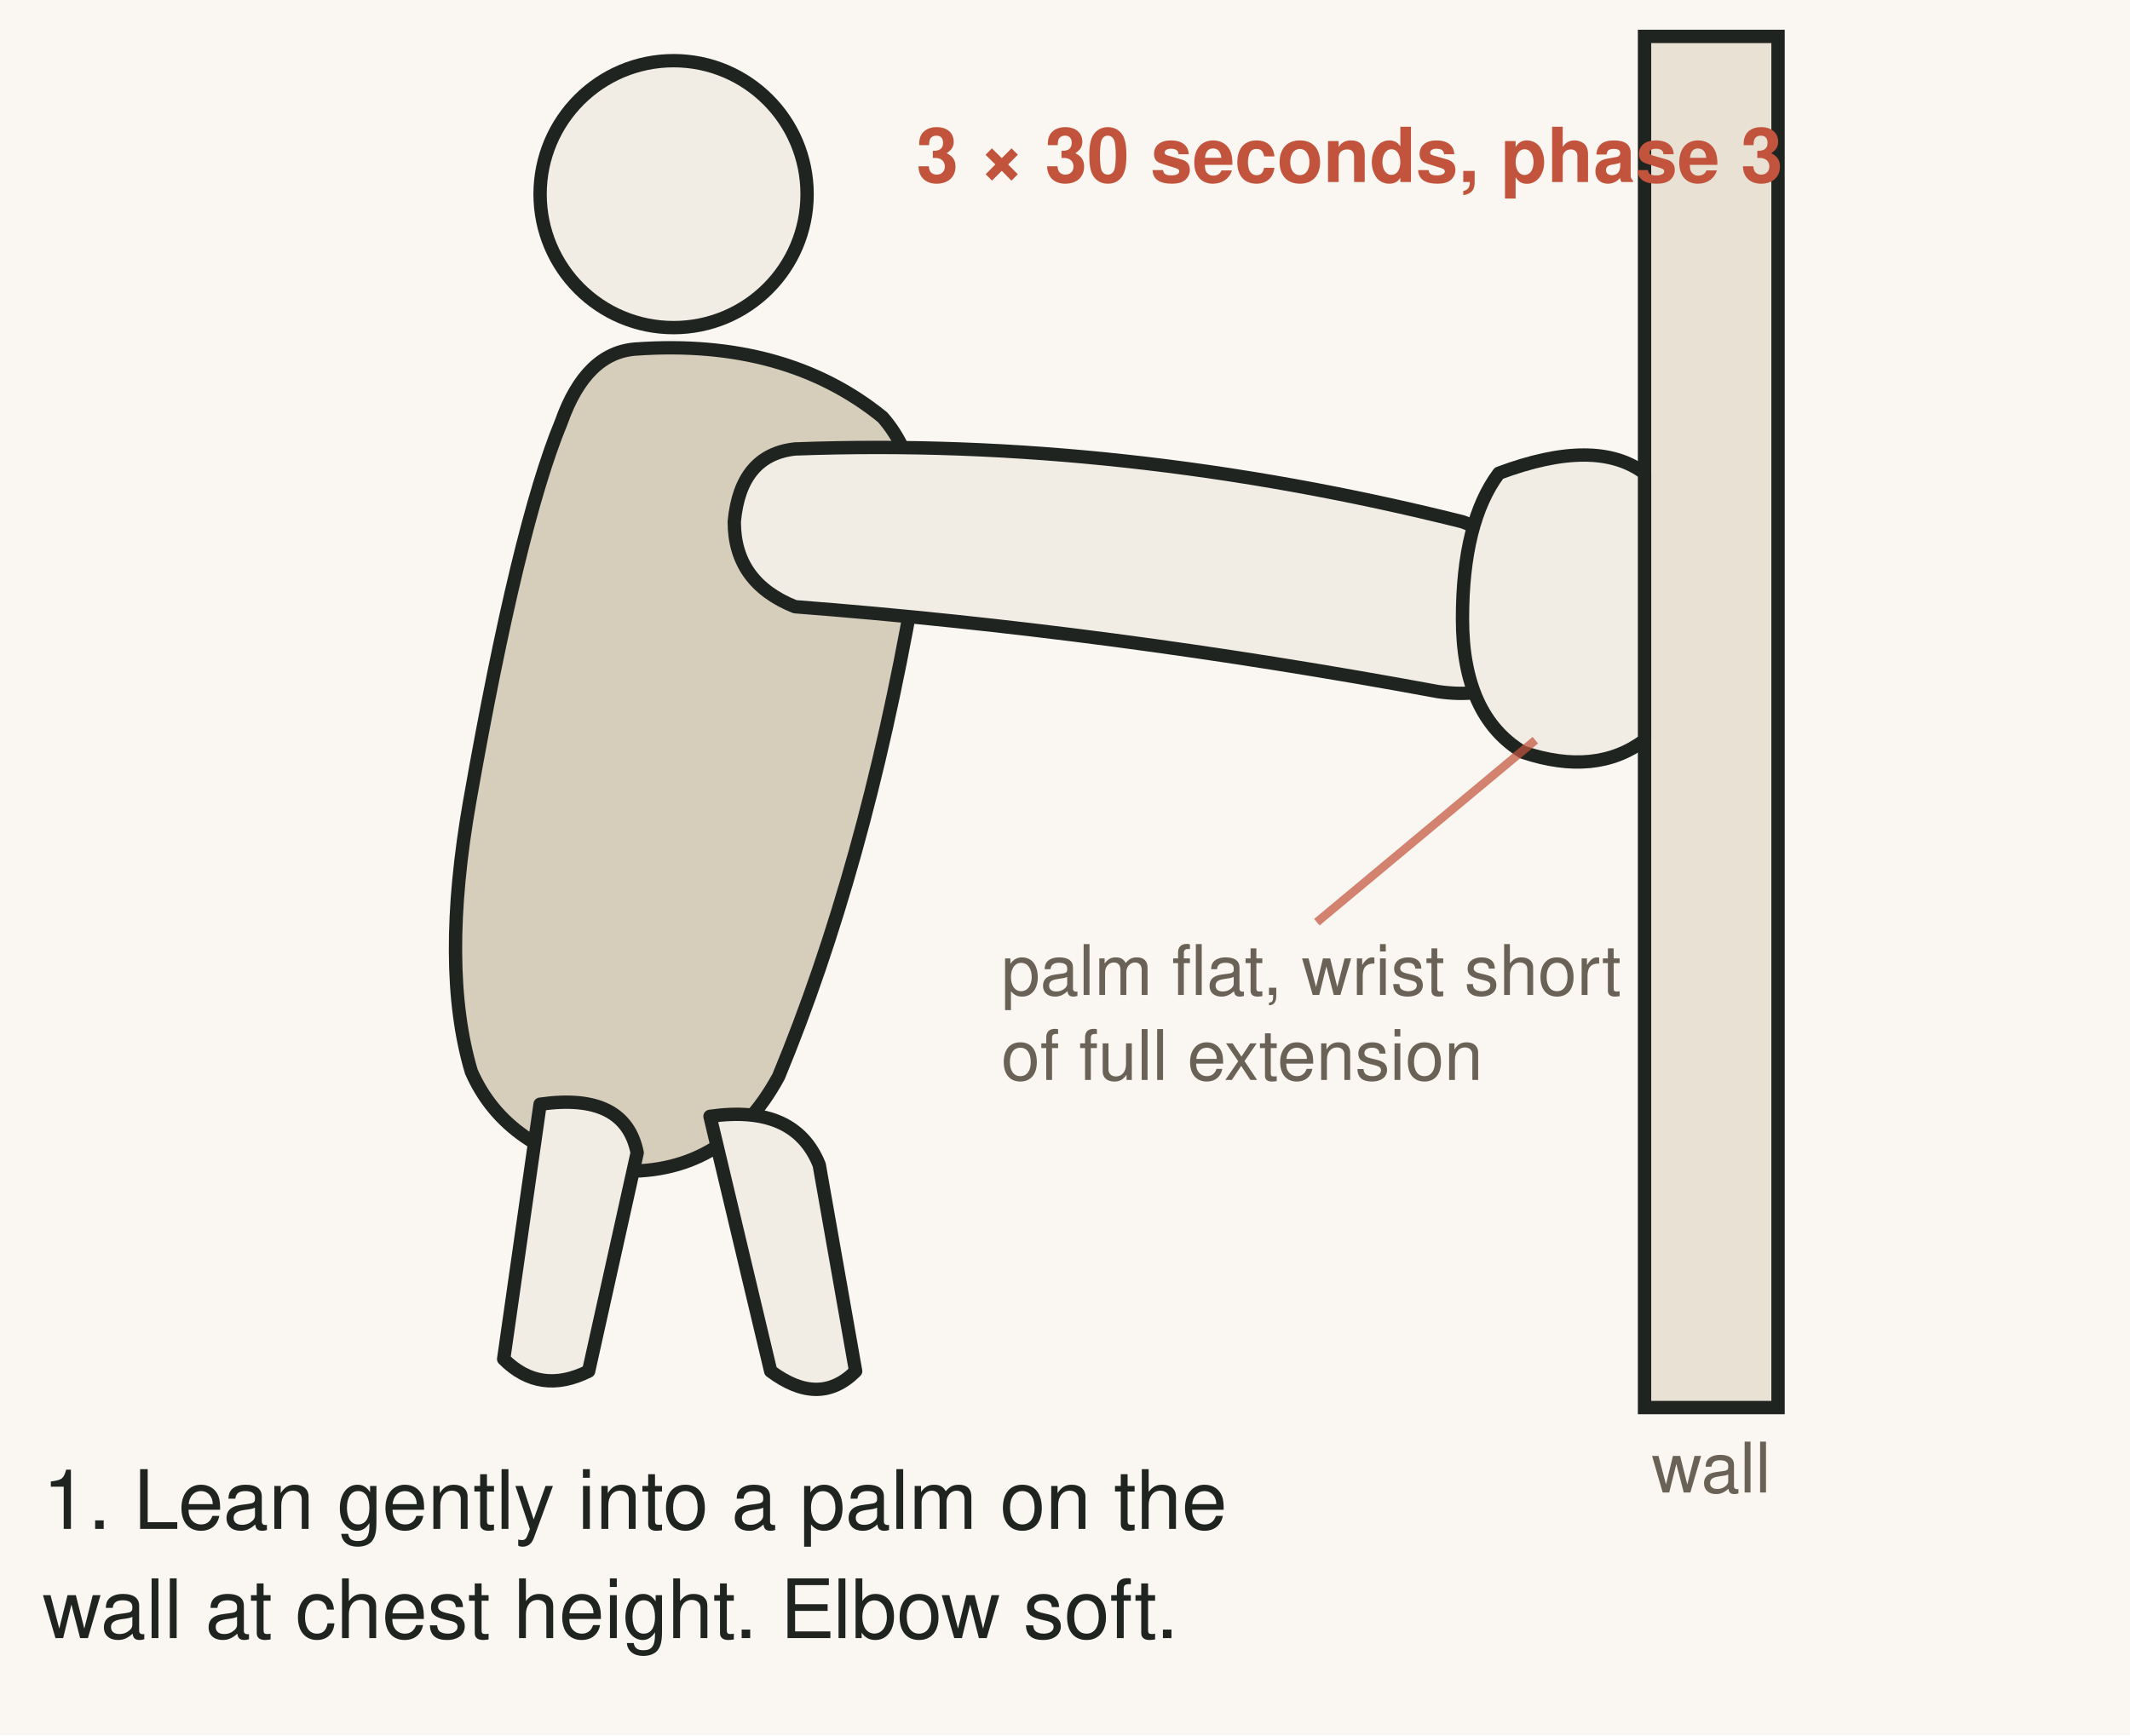
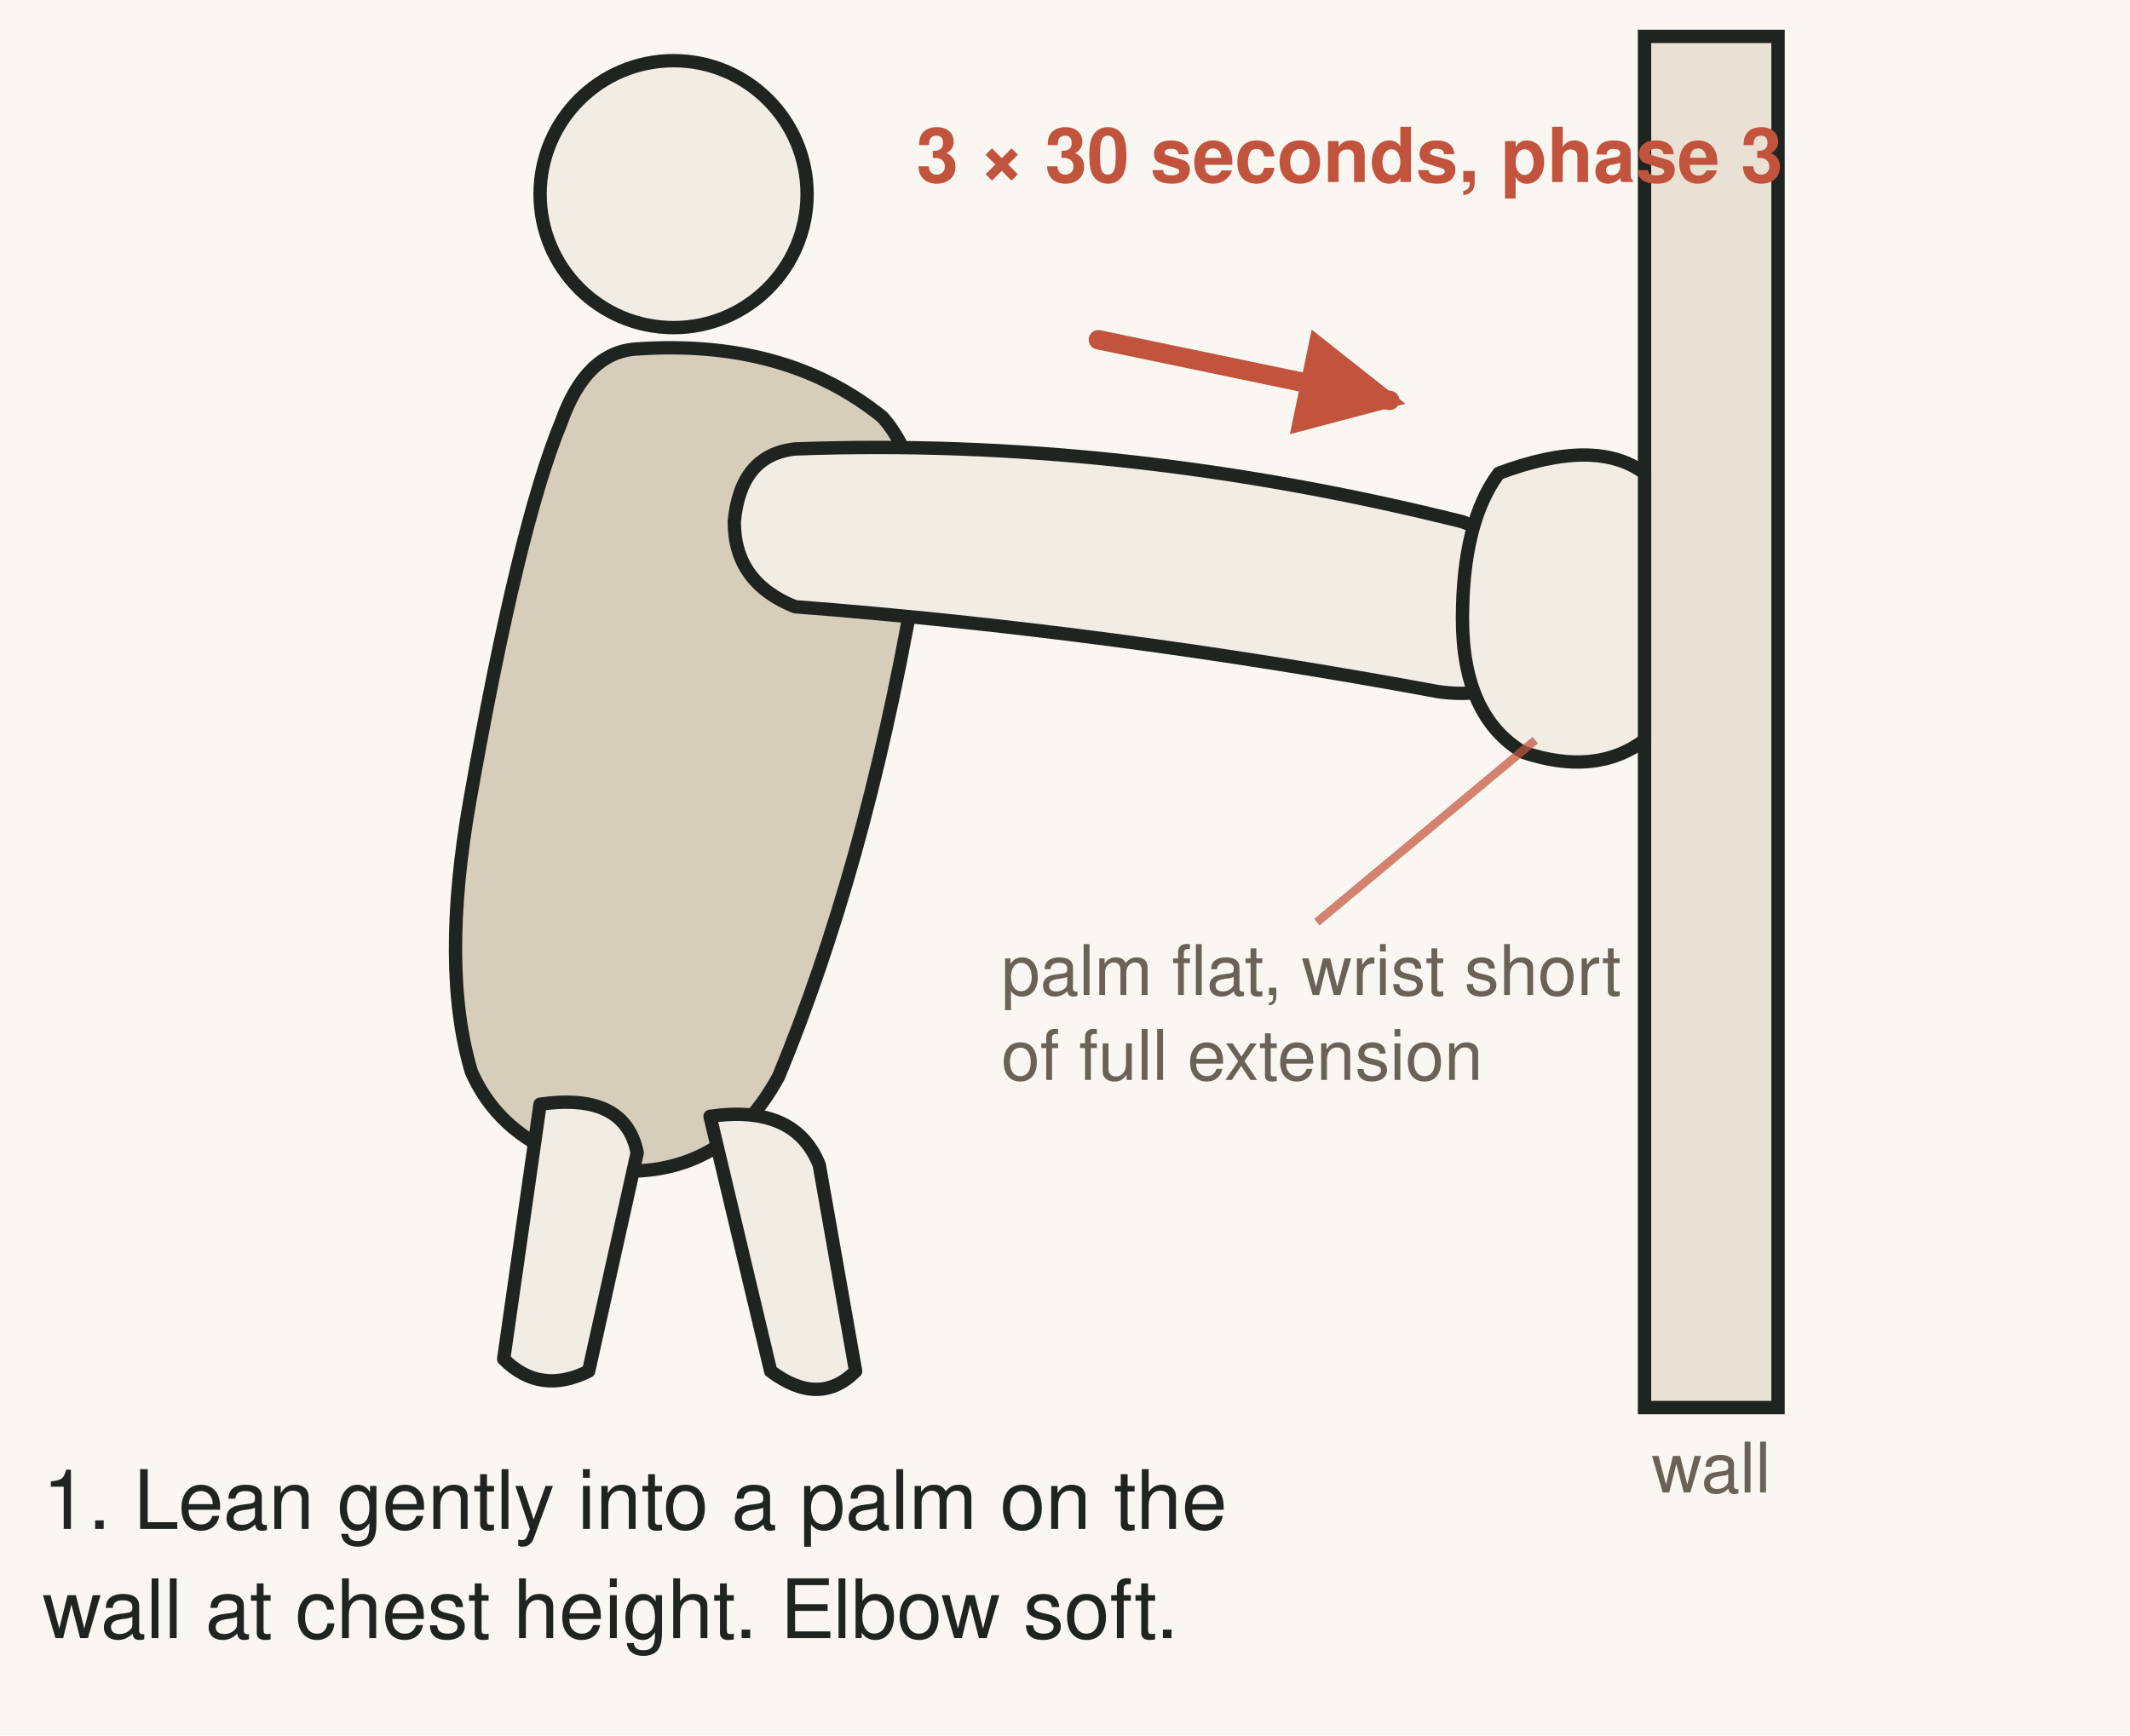
<svg xmlns="http://www.w3.org/2000/svg" viewBox="15 74 351 286" role="img" aria-label="weight-bearing step 1">
  <style>
    .bg{fill:#FAF7F2}
    .lm{fill:#F2EDE4;stroke:#1F2421;stroke-width:2.2;stroke-linejoin:round;stroke-linecap:round}
    .im{fill:#DED3BF;stroke:#1F2421;stroke-width:2.2;stroke-linejoin:round}
    .oth{fill:#E2E7E3;stroke:#1F2421;stroke-width:2.2;stroke-linejoin:round}
    .torso{fill:#D6CDBB;stroke:#1F2421;stroke-width:2.2;stroke-linejoin:round}
    .ct{fill:none;stroke:#1F2421;stroke-width:1.3;opacity:.4;stroke-linecap:round}
    .acc{stroke:#C2543D;fill:none;stroke-width:3.2;stroke-linecap:round}
    .lead{stroke:#C2543D;fill:none;stroke-width:1.4;opacity:.72}
    .ghost{fill:none;stroke:#C2543D;stroke-width:2;stroke-dasharray:6 5;opacity:.8}
    .wall{fill:#E8E1D4;stroke:#1F2421;stroke-width:2.2}
    .t{font-family:-apple-system,BlinkMacSystemFont,'Segoe UI',Helvetica,Arial,sans-serif;fill:#1F2421}
    .h{font-size:22px;font-weight:700}
    .sub{font-size:13.5px;fill:#6B6257}
    .cap{font-size:13.5px}
    .lab{font-size:11.5px;fill:#6B6257}
    .accT{font-size:12.5px;font-weight:700;fill:#C2543D}
    .dose{font-size:13px;fill:#4A443C}
    .div{stroke:#E2D9CB;stroke-width:1.5}
  </style>
  <marker id="ar" viewBox="0 0 10 10" refX="8.5" refY="5" markerWidth="5.5" markerHeight="5.5" orient="auto-start-reverse">
    <path d="M0,0 L10,5 L0,10 z" fill="#C2543D" />
  </marker>
  <rect x="15" y="74" width="351" height="286" fill="#FAF7F2" />
  <g>
    <rect class="wall" x="286" y="80" width="22" height="226" />
    <text class="t lab" x="297" y="320" text-anchor="middle">wall</text>
    <circle class="lm" cx="126" cy="106" r="22" />
    <path class="torso" d="M108,134 Q132,128 150,138 Q160,146 160,166 Q160,212 152,248 Q146,266 128,268 Q110,268 102,256 Q94,240 94,212 Q94,166 98,148 Q100,136 108,134 Z" transform="rotate(10 128 200)" />
    <path class="lm" d="M104,256 Q118,254 120,264 L112,300 Q104,304 98,298 Z" />
    <path class="lm" d="M132,258 Q146,256 150,266 L156,300 Q150,306 142,300 Z" />
    <path class="lm" d="M146,148 Q200,146 256,160 Q272,166 270,178 Q266,190 252,188 Q198,178 146,174 Q136,170 136,160 Q137,149 146,148 Z" />
    <path class="lm" d="M262,152 Q278,146 286,152 L286,196 Q278,202 266,198 Q256,192 256,176 Q256,160 262,152 Z" />
    <path class="lead" d="M232,226 L268,196" />
+     <path class="acc" d="M196,130 L244,140" marker-end="url(#ar)">
+       <animate attributeName="opacity" values="1;.25;1" keyTimes="0;.5;1" dur="2s" repeatCount="indefinite" />
+     </path>
    <text class="t lab" x="180" y="238">palm flat, wrist short</text>
    <text class="t lab" x="180" y="252">of full extension</text>
    <text class="t accT" x="166" y="104">3 × 30 seconds, phase 3</text>
    <text class="t cap" x="22" y="326">1. Lean gently into a palm on the</text>
    <text class="t cap" x="22" y="344">wall at chest height. Elbow soft.</text>
  </g>
</svg>
